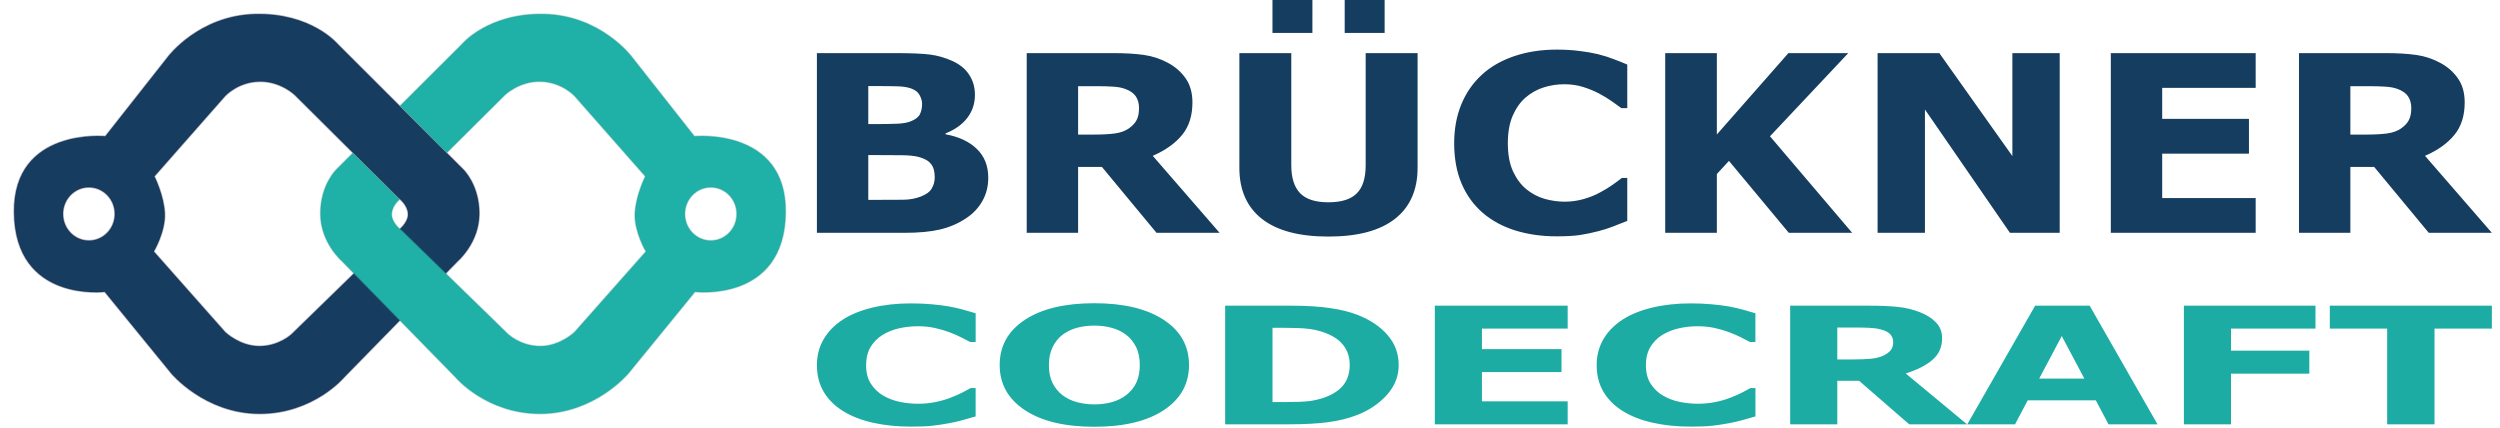
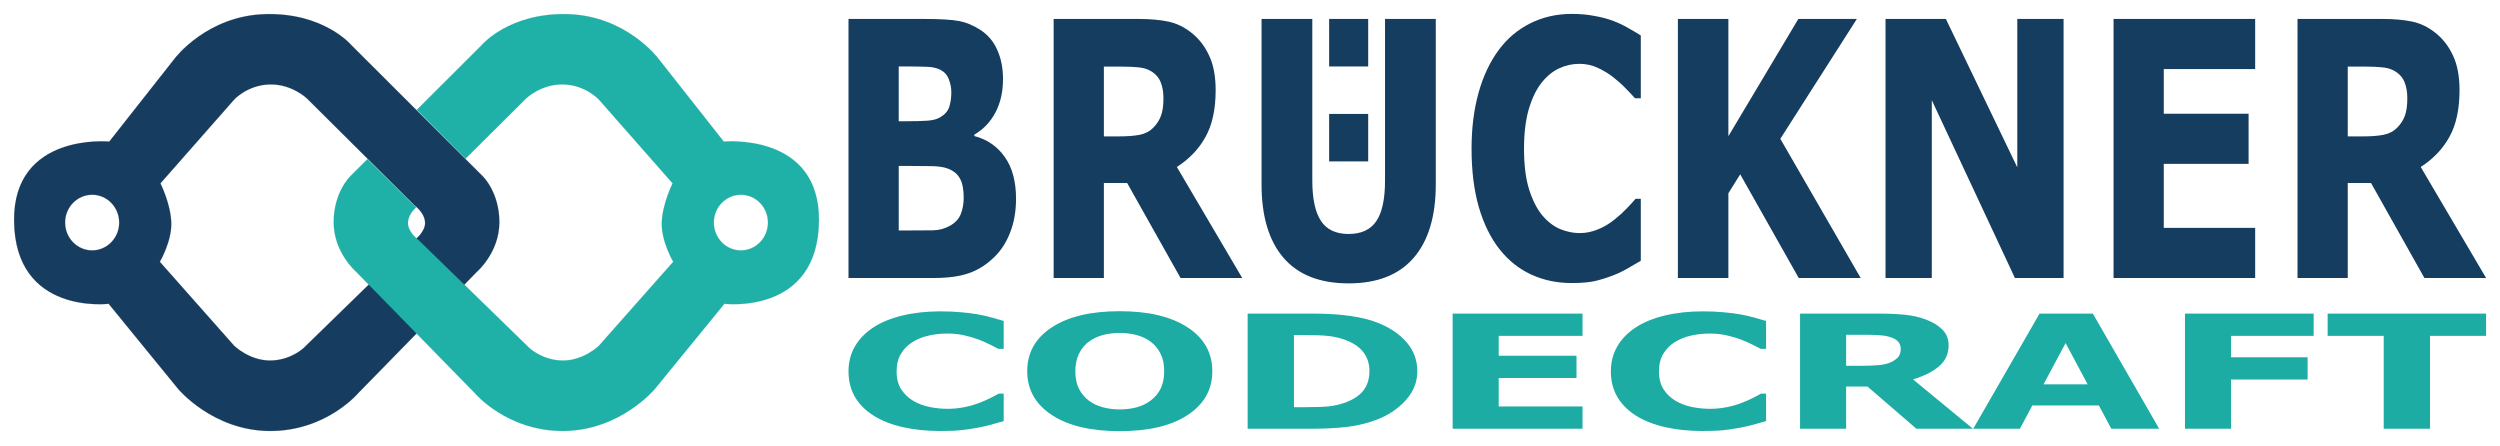
- <svg xmlns="http://www.w3.org/2000/svg" width="1496" height="256" viewBox="0 0 395.816 67.733" version="1.1" id="svg1" xml:space="preserve">
+ <svg xmlns="http://www.w3.org/2000/svg" version="1.1" id="Base" x="0px" y="0px" width="1438px" height="256px" viewBox="29 0 1438 256" enable-background="new 29 0 1438 256" xml:space="preserve">
  <defs id="defs1" />
-   <g id="layer2" transform="matrix(1.109355,0,0,1.109355,144.8479,-97.3428)" style="display:none">
-     <text xml:space="preserve" style="font-weight:bold;font-size:37.241px;line-height:0.1;font-family:'Source Sans Pro';-inkscape-font-specification:'Source Sans Pro Bold';text-align:center;writing-mode:lr-tb;direction:ltr;text-anchor:middle;display:inline;fill:#153d60;fill-opacity:1;stroke-width:0.264;stroke-linecap:round;stroke-opacity:0.345" x="98.051" y="127.708" id="text1" transform="scale(1.055658,0.9472768)">
-       <tspan id="tspan1" style="font-size:37.241px;fill:#153d60;fill-opacity:1;stroke-width:0.264" x="98.051" y="127.708">BRÜCKNER</tspan>
-     </text>
-     <text xml:space="preserve" style="font-weight:bold;font-size:37.241px;line-height:0.1;font-family:'Source Sans Pro';-inkscape-font-specification:'Source Sans Pro Bold';text-align:center;writing-mode:lr-tb;direction:ltr;text-anchor:middle;display:none;fill:#153d60;fill-opacity:1;stroke-width:0.264;stroke-linecap:round;stroke-opacity:0.345" x="98.051" y="127.708" id="text2" transform="scale(1.055658,0.9472768)">
-       <tspan id="tspan2" style="font-size:37.241px;fill:#153d60;fill-opacity:1;stroke-width:0.264" x="0" y="0">BRUCKNER</tspan>
-     </text>
-     <text xml:space="preserve" style="font-style:normal;font-variant:normal;font-weight:600;font-stretch:normal;font-size:28.972px;line-height:0.1;font-family:'Source Sans Pro';-inkscape-font-specification:'Source Sans Pro Semi-Bold';text-align:center;writing-mode:lr-tb;direction:ltr;text-anchor:middle;fill:#1caca4;fill-opacity:1;stroke-width:0.311;stroke-linecap:round;stroke-opacity:0.345" x="84.38" y="184.539" id="text3" transform="scale(1.244339,0.8036393)">
-       <tspan id="tspan3" style="font-style:normal;font-variant:normal;font-weight:600;font-stretch:normal;font-size:28.972px;font-family:'Source Sans Pro';-inkscape-font-specification:'Source Sans Pro Semi-Bold';fill:#1caca4;fill-opacity:1;stroke-width:0.311" x="84.38" y="184.539">CODECRAFT</tspan>
-     </text>
+   <g id="Text" transform="matrix(1.109355,0,0,1.109355,144.8479,-97.3428)">
+     <path id="Brückner" fill="#153d60" d="m 422.383,190.751 c 0,6.495 -1,12.299 -3.001,17.409 -1.954,5.111 -4.659,9.351 -8.113,12.719 -4.001,3.969 -8.409,6.796 -13.228,8.479 -4.773,1.683 -10.841,2.526 -18.205,2.526 h -44.32 V 97.575 h 39.41 c 8.183,0 14.16,0.36 17.933,1.083 3.819,0.721 7.591,2.315 11.319,4.781 3.864,2.584 6.727,6.073 8.591,10.463 1.908,4.328 2.863,9.29 2.863,14.882 0,6.494 -1.295,12.236 -3.887,17.228 -2.59,4.932 -6.25,8.781 -10.977,11.546 v 0.721 c 6.637,1.744 11.887,5.352 15.751,10.823 3.909,5.473 5.864,12.689 5.864,21.649 z m -33.546,-55.202 c 0,-2.226 -0.432,-4.45 -1.296,-6.676 -0.818,-2.224 -2.296,-3.879 -4.432,-4.961 -1.909,-0.963 -4.296,-1.474 -7.159,-1.534 -2.819,-0.12 -6.796,-0.181 -11.933,-0.181 h -2.455 v 28.413 h 4.092 c 4.137,0 7.659,-0.09 10.568,-0.271 2.909,-0.179 5.205,-0.782 6.887,-1.804 2.364,-1.383 3.909,-3.156 4.636,-5.321 0.728,-2.223 1.092,-4.779 1.092,-7.664 z m 6.409,54.661 c 0,-4.27 -0.636,-7.547 -1.909,-9.832 -1.227,-2.346 -3.34,-4.089 -6.341,-5.232 -2.045,-0.781 -4.864,-1.203 -8.454,-1.262 -3.591,-0.061 -7.341,-0.09 -11.25,-0.09 h -5.728 v 33.464 h 1.909 c 7.364,0 12.637,-0.031 15.819,-0.09 3.182,-0.061 6.114,-0.841 8.796,-2.345 2.728,-1.504 4.591,-3.488 5.591,-5.955 1.044,-2.525 1.567,-5.412 1.567,-8.658 z m 103.571,-51.504 c 0,-3.368 -0.523,-6.254 -1.569,-8.659 -1.045,-2.405 -2.841,-4.299 -5.387,-5.684 -1.772,-0.961 -3.841,-1.533 -6.204,-1.712 -2.364,-0.241 -5.114,-0.36 -8.25,-0.36 h -9.478 V 158.461 h 8.046 c 4.182,0 7.681,-0.271 10.5,-0.812 2.818,-0.541 5.182,-1.774 7.091,-3.697 1.818,-1.865 3.137,-3.91 3.955,-6.135 0.864,-2.286 1.296,-5.324 1.296,-9.111 z m 40.842,93.177 H 507.68 L 479.997,182.634 H 467.93 v 49.25 H 441.884 V 97.575 h 43.911 c 6,0 11.16,0.45 15.478,1.352 4.318,0.902 8.364,2.857 12.136,5.863 3.819,3.006 6.842,6.915 9.069,11.726 2.272,4.75 3.409,10.734 3.409,17.949 0,9.922 -1.75,18.01 -5.25,24.264 -3.455,6.254 -8.409,11.455 -14.864,15.605 z m 100.367,-48.619 c 0,16.596 -3.819,29.314 -11.455,38.154 -7.637,8.841 -18.887,13.26 -33.751,13.26 -14.864,0 -26.114,-4.419 -33.752,-13.26 -7.591,-8.839 -11.386,-21.526 -11.386,-38.064 V 97.575 h 26.319 v 83.796 c 0,9.32 1.476,16.267 4.431,20.836 2.954,4.569 7.75,6.855 14.387,6.855 6.545,0 11.319,-2.195 14.319,-6.584 3.046,-4.39 4.568,-11.424 4.568,-21.107 l 1.7e-4,-83.796 H 640.025 v 85.689 z m -35.047,-61.066 h -20.25 V 97.575 h 20.25 z m 0,49.246 h -20.25 v -24.624 h 20.25 z M 710.391,234.5 c -7.546,0 -14.524,-1.476 -20.933,-4.422 -6.364,-2.947 -11.841,-7.338 -16.432,-13.169 -4.591,-5.833 -8.159,-13.11 -10.704,-21.828 -2.5,-8.72 -3.75,-18.792 -3.75,-30.218 0,-10.644 1.205,-20.295 3.614,-28.954 2.409,-8.659 5.909,-16.085 10.5,-22.28 4.409,-5.953 9.864,-10.553 16.365,-13.8 6.545,-3.248 13.682,-4.871 21.409,-4.871 4.273,0 8.115,0.33 11.523,0.992 3.455,0.601 6.637,1.414 9.546,2.435 3.046,1.143 5.796,2.435 8.25,3.879 2.5,1.383 4.681,2.676 6.546,3.879 v 32.562 h -3 c -1.273,-1.444 -2.886,-3.157 -4.842,-5.142 -1.909,-1.984 -4.091,-3.938 -6.545,-5.863 -2.5,-1.925 -5.205,-3.548 -8.115,-4.871 -2.908,-1.324 -6.022,-1.984 -9.341,-1.984 -3.682,0 -7.182,0.782 -10.5,2.346 -3.319,1.503 -6.387,4.028 -9.204,7.577 -2.682,3.428 -4.864,7.968 -6.546,13.62 -1.636,5.653 -2.455,12.507 -2.455,20.566 0,8.418 0.886,15.454 2.659,21.107 1.819,5.652 4.092,10.102 6.819,13.348 2.772,3.307 5.864,5.683 9.273,7.126 3.408,1.383 6.772,2.074 10.091,2.074 3.182,0 6.318,-0.631 9.409,-1.893 3.137,-1.263 6.023,-2.977 8.659,-5.141 2.228,-1.744 4.296,-3.609 6.206,-5.593 1.908,-1.984 3.476,-3.698 4.704,-5.141 h 2.727 v 32.111 c -2.546,1.504 -4.977,2.917 -7.296,4.239 -2.319,1.324 -4.75,2.464 -7.295,3.428 -3.319,1.263 -6.432,2.224 -9.342,2.888 -2.909,0.659 -6.909,0.994 -12,0.994 z m 149.936,-2.617 h -32.114 l -30.342,-53.759 -6.136,9.832 V 231.883 H 765.552 V 97.575 h 26.183 v 60.794 l 36.274,-60.794 h 30.341 l -39.683,62.148 z m 105.208,0 h -25.229 l -43.092,-92.185 v 92.185 h -24 V 97.575 h 31.296 l 37.024,76.941 V 97.575 h 24.001 z m 99.343,0 H 991.444 V 97.575 h 73.434 v 25.976 h -47.387 v 23.182 h 43.978 v 25.978 h -43.978 v 33.193 h 47.387 z m 78.889,-93.177 c 0,-3.368 -0.523,-6.254 -1.569,-8.659 -1.046,-2.405 -2.841,-4.299 -5.386,-5.684 -1.773,-0.961 -3.841,-1.533 -6.204,-1.712 -2.364,-0.241 -5.114,-0.36 -8.251,-0.36 h -9.477 V 158.461 h 8.047 c 4.181,0 7.681,-0.271 10.499,-0.812 2.819,-0.541 5.182,-1.774 7.092,-3.697 1.819,-1.865 3.136,-3.91 3.954,-6.135 0.863,-2.286 1.295,-5.324 1.295,-9.111 z m 40.842,93.177 h -31.979 l -27.683,-49.25 h -12.069 v 49.25 h -26.046 V 97.575 h 43.911 c 6,0 11.159,0.45 15.477,1.352 4.319,0.902 8.364,2.857 12.138,5.863 3.818,3.006 6.841,6.915 9.068,11.726 2.272,4.75 3.408,10.734 3.408,17.949 0,9.922 -1.749,18.01 -5.249,24.264 -3.455,6.254 -8.41,11.455 -14.864,15.605 z" style="stroke-width:1.136" />
+     <path id="Bruckner" display="none" fill="#153d60" d="m 422.383,190.751 c 0,6.495 -1,12.299 -3.001,17.409 -1.954,5.111 -4.659,9.351 -8.113,12.719 -4.001,3.969 -8.409,6.796 -13.228,8.479 -4.773,1.683 -10.841,2.526 -18.205,2.526 h -44.32 V 97.575 h 39.41 c 8.183,0 14.16,0.36 17.933,1.083 3.819,0.721 7.591,2.315 11.319,4.781 3.864,2.584 6.727,6.073 8.591,10.463 1.908,4.328 2.863,9.29 2.863,14.882 0,6.494 -1.295,12.236 -3.887,17.228 -2.59,4.932 -6.25,8.781 -10.977,11.546 v 0.721 c 6.637,1.744 11.887,5.352 15.751,10.823 3.909,5.473 5.864,12.689 5.864,21.649 z m -33.546,-55.202 c 0,-2.226 -0.432,-4.45 -1.296,-6.676 -0.818,-2.224 -2.296,-3.879 -4.432,-4.961 -1.909,-0.963 -4.296,-1.474 -7.159,-1.534 -2.819,-0.12 -6.796,-0.181 -11.933,-0.181 h -2.455 v 28.413 h 4.092 c 4.137,0 7.659,-0.09 10.568,-0.271 2.909,-0.179 5.205,-0.782 6.887,-1.804 2.364,-1.383 3.909,-3.156 4.636,-5.321 0.728,-2.223 1.092,-4.779 1.092,-7.664 z m 6.409,54.661 c 0,-4.27 -0.636,-7.547 -1.909,-9.832 -1.227,-2.346 -3.34,-4.089 -6.341,-5.232 -2.045,-0.781 -4.864,-1.203 -8.454,-1.262 -3.591,-0.061 -7.341,-0.09 -11.25,-0.09 h -5.728 v 33.464 h 1.909 c 7.364,0 12.637,-0.031 15.819,-0.09 3.182,-0.061 6.114,-0.841 8.796,-2.344 2.728,-1.504 4.591,-3.488 5.591,-5.955 1.044,-2.525 1.567,-5.412 1.567,-8.658 z m 103.571,-51.504 c 0,-3.368 -0.523,-6.254 -1.569,-8.659 -1.045,-2.405 -2.841,-4.299 -5.387,-5.684 -1.772,-0.961 -3.841,-1.533 -6.204,-1.712 -2.364,-0.241 -5.114,-0.36 -8.25,-0.36 h -9.478 V 158.461 h 8.046 c 4.182,0 7.681,-0.271 10.5,-0.812 2.818,-0.541 5.182,-1.774 7.091,-3.697 1.818,-1.864 3.137,-3.91 3.955,-6.135 0.864,-2.286 1.296,-5.324 1.296,-9.111 z m 40.842,93.177 H 507.68 L 479.997,182.634 H 467.93 v 49.25 H 441.884 V 97.575 h 43.911 c 6,0 11.16,0.45 15.478,1.352 4.318,0.902 8.364,2.857 12.136,5.863 3.819,3.006 6.842,6.915 9.069,11.726 2.272,4.75 3.409,10.734 3.409,17.949 0,9.922 -1.75,18.01 -5.25,24.264 -3.455,6.254 -8.409,11.455 -14.864,15.605 z m 100.367,-48.619 c 0,16.596 -3.819,29.314 -11.455,38.154 -7.637,8.841 -18.887,13.26 -33.751,13.26 -14.864,0 -26.114,-4.419 -33.752,-13.26 -7.591,-8.839 -11.386,-21.526 -11.386,-38.064 V 97.575 h 26.319 v 83.796 c 0,9.32 1.476,16.267 4.431,20.836 2.954,4.569 7.75,6.855 14.387,6.855 6.545,0 11.319,-2.195 14.319,-6.584 3.046,-4.39 4.568,-11.424 4.568,-21.107 V 97.575 h 26.319 v 85.689 z m 70.365,51.235 c -7.546,0 -14.524,-1.476 -20.933,-4.422 -6.364,-2.947 -11.841,-7.338 -16.432,-13.169 -4.591,-5.833 -8.159,-13.11 -10.704,-21.828 -2.5,-8.72 -3.75,-18.792 -3.75,-30.218 0,-10.644 1.205,-20.295 3.614,-28.954 2.409,-8.659 5.909,-16.085 10.5,-22.28 4.409,-5.953 9.864,-10.553 16.365,-13.8 6.545,-3.248 13.682,-4.871 21.409,-4.871 4.273,0 8.115,0.33 11.523,0.992 3.455,0.601 6.637,1.414 9.546,2.435 3.046,1.143 5.796,2.435 8.25,3.879 2.5,1.383 4.681,2.676 6.546,3.879 v 32.562 h -3 c -1.273,-1.444 -2.886,-3.157 -4.842,-5.142 -1.909,-1.984 -4.091,-3.938 -6.545,-5.863 -2.5,-1.925 -5.205,-3.548 -8.115,-4.871 -2.908,-1.324 -6.022,-1.984 -9.341,-1.984 -3.682,0 -7.182,0.782 -10.5,2.346 -3.319,1.503 -6.387,4.028 -9.204,7.577 -2.682,3.428 -4.864,7.968 -6.546,13.62 -1.636,5.653 -2.455,12.507 -2.455,20.566 0,8.418 0.886,15.454 2.659,21.107 1.819,5.652 4.092,10.102 6.819,13.348 2.772,3.307 5.864,5.683 9.273,7.126 3.408,1.383 6.772,2.074 10.091,2.074 3.182,0 6.318,-0.631 9.409,-1.893 3.137,-1.263 6.023,-2.977 8.659,-5.141 2.228,-1.744 4.296,-3.609 6.206,-5.593 1.908,-1.984 3.476,-3.698 4.704,-5.141 h 2.727 v 32.111 c -2.546,1.504 -4.977,2.917 -7.296,4.239 -2.319,1.324 -4.75,2.464 -7.295,3.428 -3.319,1.263 -6.432,2.224 -9.342,2.888 -2.909,0.659 -6.909,0.994 -12,0.994 z m 149.936,-2.617 h -32.114 l -30.342,-53.759 -6.136,9.832 v 43.927 H 765.552 V 97.575 h 26.183 v 60.794 l 36.274,-60.794 h 30.341 l -39.683,62.148 z m 105.208,0 h -25.229 l -43.092,-92.185 v 92.185 h -24 V 97.575 h 31.296 l 37.024,76.941 V 97.575 h 24.001 z m 99.343,0 H 991.444 V 97.575 h 73.434 v 25.976 h -47.387 v 23.182 h 43.978 v 25.978 h -43.978 v 33.193 h 47.387 z m 78.889,-93.177 c 0,-3.368 -0.523,-6.254 -1.569,-8.659 -1.046,-2.405 -2.841,-4.299 -5.386,-5.684 -1.773,-0.961 -3.841,-1.533 -6.204,-1.712 -2.364,-0.241 -5.114,-0.36 -8.251,-0.36 h -9.477 V 158.461 h 8.047 c 4.181,0 7.681,-0.271 10.499,-0.812 2.819,-0.541 5.182,-1.774 7.092,-3.697 1.819,-1.864 3.136,-3.91 3.954,-6.135 0.863,-2.286 1.295,-5.324 1.295,-9.111 z m 40.842,93.177 h -31.979 l -27.683,-49.25 h -12.069 v 49.25 h -26.046 V 97.575 h 43.911 c 6,0 11.159,0.45 15.477,1.352 4.319,0.902 8.364,2.857 12.138,5.863 3.818,3.006 6.841,6.915 9.068,11.726 2.272,4.75 3.408,10.734 3.408,17.949 0,9.922 -1.749,18.01 -5.249,24.264 -3.455,6.254 -8.41,11.455 -14.864,15.605 z" style="stroke-width:1.136" />
+     <path id="Codecraft" fill="#1caca4" d="m 383.037,311.221 c -6.92,0 -13.318,-0.655 -19.196,-1.965 -5.836,-1.31 -10.858,-3.261 -15.068,-5.854 -4.21,-2.594 -7.483,-5.828 -9.817,-9.705 -2.292,-3.876 -3.439,-8.354 -3.439,-13.434 0,-4.732 1.104,-9.023 3.314,-12.872 2.209,-3.85 5.419,-7.152 9.629,-9.906 4.043,-2.647 9.045,-4.691 15.006,-6.136 6.002,-1.443 12.546,-2.165 19.632,-2.165 3.918,0 7.441,0.148 10.567,0.442 3.168,0.266 6.086,0.628 8.754,1.082 2.793,0.507 5.314,1.082 7.565,1.724 2.293,0.615 4.294,1.19 6.003,1.725 v 14.477 h -2.752 c -1.167,-0.642 -2.647,-1.404 -4.439,-2.286 -1.751,-0.882 -3.752,-1.751 -6.002,-2.607 -2.293,-0.855 -4.773,-1.577 -7.441,-2.165 -2.668,-0.588 -5.523,-0.881 -8.566,-0.881 -3.376,0 -6.586,0.347 -9.629,1.041 -3.043,0.668 -5.857,1.792 -8.441,3.369 -2.46,1.525 -4.46,3.543 -6.002,6.056 -1.5,2.514 -2.251,5.561 -2.251,9.143 0,3.743 0.813,6.871 2.438,9.384 1.668,2.514 3.752,4.492 6.253,5.935 2.543,1.472 5.377,2.526 8.504,3.168 3.126,0.615 6.21,0.924 9.253,0.924 2.919,0 5.794,-0.281 8.628,-0.843 2.876,-0.562 5.523,-1.324 7.941,-2.285 2.043,-0.776 3.939,-1.605 5.689,-2.487 1.751,-0.881 3.189,-1.644 4.314,-2.285 h 2.502 v 14.276 c -2.335,0.668 -4.565,1.296 -6.69,1.885 -2.126,0.588 -4.357,1.096 -6.69,1.523 -3.043,0.561 -5.898,0.989 -8.567,1.282 -2.666,0.294 -6.334,0.442 -11.002,0.442 z m 141.118,-31 c 0,9.518 -4.251,17.084 -12.755,22.698 -8.503,5.588 -20.258,8.382 -35.264,8.382 -14.964,0 -26.698,-2.794 -35.202,-8.382 -8.503,-5.614 -12.755,-13.18 -12.755,-22.698 0,-9.597 4.252,-17.177 12.755,-22.738 8.504,-5.587 20.238,-8.381 35.202,-8.381 14.923,0 26.657,2.794 35.202,8.381 8.545,5.561 12.817,13.141 12.817,22.738 z m -31.825,15.119 c 2.335,-1.817 4.065,-3.956 5.19,-6.416 1.125,-2.487 1.688,-5.399 1.688,-8.741 0,-3.582 -0.646,-6.63 -1.938,-9.144 -1.292,-2.513 -2.981,-4.544 -5.065,-6.095 -2.126,-1.604 -4.585,-2.767 -7.378,-3.489 -2.751,-0.722 -5.627,-1.083 -8.628,-1.083 -3.044,0 -5.92,0.348 -8.629,1.043 -2.668,0.695 -5.127,1.844 -7.378,3.449 -2.085,1.497 -3.793,3.568 -5.127,6.216 -1.292,2.619 -1.938,5.668 -1.938,9.142 0,3.555 0.625,6.591 1.876,9.104 1.292,2.487 2.98,4.519 5.064,6.096 2.085,1.577 4.523,2.741 7.315,3.488 2.793,0.749 5.732,1.123 8.817,1.123 3.084,0 6.023,-0.374 8.816,-1.123 2.792,-0.775 5.231,-1.964 7.315,-3.568 z M 630.448,280.262 c 0,5.561 -1.98,10.547 -5.939,14.958 -3.96,4.384 -8.962,7.752 -15.006,10.105 -4.543,1.765 -9.525,2.995 -14.943,3.69 -5.419,0.695 -11.838,1.042 -19.257,1.042 h -32.826 v -59.712 h 33.763 c 7.586,0 14.131,0.414 19.633,1.243 5.503,0.802 10.13,1.951 13.881,3.449 6.42,2.514 11.462,5.908 15.13,10.185 3.709,4.251 5.564,9.263 5.564,15.039 z m -24.823,-0.121 c 0,-3.93 -1.125,-7.285 -3.376,-10.065 -2.209,-2.808 -5.732,-5 -10.567,-6.577 -2.459,-0.776 -4.981,-1.296 -7.565,-1.565 -2.542,-0.293 -6.398,-0.44 -11.567,-0.44 h -6.064 v 37.374 h 6.064 c 5.71,0 9.9,-0.161 12.567,-0.481 2.668,-0.348 5.273,-0.962 7.816,-1.844 4.376,-1.605 7.586,-3.743 9.629,-6.416 2.043,-2.7 3.063,-6.029 3.063,-9.986 z m 110.483,29.916 h -67.34 v -59.712 h 67.34 v 11.55 h -43.456 v 10.306 h 40.33 v 11.55 h -40.33 v 14.757 h 43.456 z m 62.211,1.164 c -6.919,0 -13.317,-0.655 -19.194,-1.965 -5.836,-1.31 -10.859,-3.261 -15.069,-5.854 -4.21,-2.594 -7.483,-5.828 -9.817,-9.705 -2.292,-3.875 -3.438,-8.354 -3.438,-13.434 0,-4.732 1.105,-9.023 3.313,-12.872 2.209,-3.85 5.419,-7.152 9.629,-9.906 4.044,-2.647 9.046,-4.691 15.006,-6.136 6.003,-1.443 12.547,-2.165 19.633,-2.165 3.918,0 7.44,0.148 10.566,0.442 3.168,0.266 6.086,0.628 8.755,1.082 2.791,0.507 5.314,1.083 7.564,1.724 2.293,0.616 4.293,1.19 6.003,1.725 v 14.477 h -2.751 c -1.167,-0.642 -2.647,-1.404 -4.44,-2.286 -1.75,-0.882 -3.751,-1.751 -6.002,-2.607 -2.292,-0.855 -4.772,-1.577 -7.44,-2.165 -2.668,-0.588 -5.523,-0.882 -8.566,-0.882 -3.376,0 -6.585,0.347 -9.629,1.041 -3.042,0.668 -5.856,1.793 -8.44,3.37 -2.46,1.524 -4.461,3.542 -6.003,6.055 -1.501,2.514 -2.251,5.561 -2.251,9.143 0,3.743 0.813,6.871 2.438,9.384 1.667,2.514 3.752,4.492 6.253,5.935 2.542,1.472 5.377,2.527 8.503,3.168 3.126,0.615 6.211,0.924 9.254,0.924 2.918,0 5.794,-0.281 8.629,-0.843 2.876,-0.562 5.523,-1.324 7.94,-2.285 2.042,-0.776 3.939,-1.605 5.69,-2.487 1.75,-0.882 3.188,-1.645 4.314,-2.286 h 2.501 v 14.276 c -2.334,0.668 -4.564,1.296 -6.69,1.885 -2.125,0.588 -4.356,1.096 -6.69,1.523 -3.043,0.561 -5.898,0.989 -8.566,1.283 -2.667,0.296 -6.336,0.443 -11.005,0.443 z m 102.792,-42.589 c 0,-1.498 -0.479,-2.781 -1.438,-3.85 -0.96,-1.07 -2.606,-1.911 -4.94,-2.526 -1.625,-0.428 -3.521,-0.682 -5.688,-0.762 -2.168,-0.106 -4.69,-0.161 -7.566,-0.161 h -8.691 v 16.081 h 7.378 c 3.835,0 7.045,-0.12 9.63,-0.361 2.585,-0.239 4.752,-0.789 6.502,-1.644 1.667,-0.829 2.876,-1.738 3.627,-2.727 0.791,-1.016 1.186,-2.367 1.186,-4.05 z m 37.453,41.425 h -29.325 l -25.385,-21.896 h -11.067 v 21.896 h -23.885 v -59.712 h 40.267 c 5.503,0 10.234,0.201 14.193,0.602 3.961,0.4 7.67,1.27 11.13,2.607 3.502,1.337 6.273,3.074 8.316,5.213 2.084,2.112 3.126,4.773 3.126,7.98 0,4.41 -1.605,8.007 -4.814,10.787 -3.168,2.78 -7.711,5.094 -13.631,6.938 z m 96.539,0 H 990.28 l -6.44,-12.07 h -34.514 l -6.44,12.07 h -24.197 l 34.389,-59.712 h 27.636 z m -37.078,-23.019 -11.443,-21.414 -11.442,21.414 z m 117.172,-25.143 h -42.829 v 11.108 h 39.703 v 11.55 h -39.703 v 25.505 h -23.884 v -59.712 h 66.713 z m 89.411,0 h -29.074 v 48.162 h -24.01 v -48.162 h -29.074 v -11.55 h 82.159 v 11.55 z" style="stroke-width:0.997" />
  </g>
-   <g id="g6" transform="matrix(1.109355,0,0,1.109355,144.8479,-97.3428)">
-     <path d="m 9.921,119.416 q 0,1.964 -0.8,3.51 -0.782,1.546 -2.164,2.564 -1.6,1.2 -3.528,1.709 -1.909,0.509 -4.855,0.509 H -13.245 v -27.076 h 10.51 q 3.273,0 4.782,0.218 1.527,0.218 3.019,0.964 1.546,0.782 2.291,2.109 0.764,1.309 0.764,3 0,1.964 -1.036,3.473 -1.036,1.491 -2.928,2.328 v 0.145 q 2.655,0.527 4.201,2.182 1.564,1.655 1.564,4.364 z M 0.975,108.288 q 0,-0.673 -0.345,-1.346 -0.327,-0.673 -1.182,-1 -0.764,-0.291 -1.909,-0.309 -1.127,-0.036 -3.182,-0.036 h -0.655 v 5.728 h 1.091 q 1.655,0 2.819,-0.055 1.164,-0.054 1.837,-0.364 0.946,-0.418 1.237,-1.073 0.291,-0.673 0.291,-1.546 z m 1.709,11.02 q 0,-1.291 -0.509,-1.982 -0.491,-0.709 -1.691,-1.055 -0.818,-0.236 -2.255,-0.255 -1.437,-0.018 -3,-0.018 h -1.527 v 6.746 h 0.509 q 2.946,0 4.219,-0.018 1.273,-0.018 2.346,-0.473 1.091,-0.455 1.491,-1.2 0.418,-0.764 0.418,-1.746 z M 30.306,108.924 q 0,-1.018 -0.418,-1.746 -0.418,-0.727 -1.437,-1.146 -0.709,-0.291 -1.655,-0.345 -0.946,-0.073 -2.2,-0.073 H 22.068 v 7.292 h 2.146 q 1.673,0 2.8,-0.164 1.127,-0.164 1.891,-0.746 0.727,-0.564 1.055,-1.237 0.345,-0.691 0.345,-1.837 z m 10.892,18.784 h -8.528 L 25.287,117.78 h -3.219 v 9.929 h -6.946 v -27.076 h 11.711 q 2.4,0 4.128,0.273 1.727,0.273 3.237,1.182 1.527,0.909 2.418,2.364 0.909,1.437 0.909,3.619 0,3 -1.4,4.892 -1.382,1.891 -3.964,3.146 z m 26.767,-9.801 q 0,5.019 -3.055,7.692 -3.055,2.673 -9.001,2.673 -5.946,0 -9.001,-2.673 -3.037,-2.673 -3.037,-7.674 v -17.293 h 7.019 v 16.893 q 0,2.819 1.182,4.201 1.182,1.382 3.837,1.382 2.619,0 3.819,-1.327 1.218,-1.327 1.218,-4.255 V 100.632 H 67.965 Z M 63.51,97.595 h -5.401 v -4.964 h 5.401 z m -9.765,0 H 48.345 v -4.964 h 5.401 z M 86.731,128.236 q -3.019,0 -5.583,-0.891 -2.546,-0.891 -4.382,-2.655 -1.837,-1.764 -2.855,-4.401 -1,-2.637 -1,-6.092 0,-3.219 0.964,-5.837 0.964,-2.619 2.8,-4.491 1.764,-1.8 4.364,-2.782 2.619,-0.982 5.71,-0.982 1.709,0 3.073,0.2 1.382,0.182 2.546,0.491 1.218,0.345 2.2,0.782 1,0.418 1.746,0.782 v 6.564 h -0.8 q -0.509,-0.436 -1.291,-1.036 -0.764,-0.6 -1.746,-1.182 -1,-0.582 -2.164,-0.982 -1.164,-0.4 -2.491,-0.4 -1.473,0 -2.8,0.473 -1.327,0.455 -2.455,1.527 -1.073,1.036 -1.746,2.746 -0.655,1.709 -0.655,4.146 0,2.546 0.709,4.255 0.727,1.709 1.818,2.691 1.109,1 2.473,1.437 1.364,0.418 2.691,0.418 1.273,0 2.509,-0.382 1.255,-0.382 2.309,-1.036 0.891,-0.527 1.655,-1.127 0.764,-0.6 1.255,-1.036 h 0.727 v 6.474 q -1.018,0.455 -1.946,0.855 -0.927,0.4 -1.946,0.691 -1.327,0.382 -2.491,0.582 -1.164,0.2 -3.2,0.2 z m 39.987,-0.527 h -8.565 l -8.092,-10.838 -1.637,1.982 v 8.856 h -6.983 v -27.076 h 6.983 v 12.256 l 9.674,-12.256 h 8.092 l -10.583,12.529 z m 28.058,0 h -6.728 l -11.492,-18.584 v 18.584 h -6.401 v -27.076 h 8.347 l 9.874,15.511 v -15.511 h 6.401 z m 26.494,0 h -19.584 v -27.076 h 19.584 v 5.237 h -12.638 v 4.673 h 11.729 v 5.237 h -11.729 v 6.692 h 12.638 z m 21.039,-18.784 q 0,-1.018 -0.418,-1.746 -0.418,-0.727 -1.437,-1.146 -0.709,-0.291 -1.655,-0.345 -0.946,-0.073 -2.2,-0.073 h -2.528 v 7.292 h 2.146 q 1.673,0 2.8,-0.164 1.127,-0.164 1.891,-0.746 0.727,-0.564 1.055,-1.237 0.345,-0.691 0.345,-1.837 z m 10.892,18.784 h -8.528 l -7.383,-9.929 h -3.219 v 9.929 h -6.946 v -27.076 h 11.711 q 2.4,0 4.128,0.273 1.728,0.273 3.237,1.182 1.527,0.909 2.418,2.364 0.909,1.437 0.909,3.619 0,3 -1.4,4.892 -1.382,1.891 -3.964,3.146 z" id="text4" style="font-weight:bold;font-size:37.241px;line-height:0.1;font-family:'Source Sans Pro';-inkscape-font-specification:'Source Sans Pro Bold';text-align:center;text-anchor:middle;fill:#153d60;stroke-width:0.264;stroke-linecap:round;stroke-opacity:0.345" transform="scale(1.055658,0.9472768)" aria-label="BRÜCKNER" />
-     <path d="m 9.921,119.416 q 0,1.964 -0.8,3.51 -0.782,1.546 -2.164,2.564 -1.6,1.2 -3.528,1.709 -1.909,0.509 -4.855,0.509 H -13.245 v -27.076 h 10.51 q 3.273,0 4.782,0.218 1.527,0.218 3.019,0.964 1.546,0.782 2.291,2.109 0.764,1.309 0.764,3 0,1.964 -1.036,3.473 -1.036,1.491 -2.928,2.328 v 0.145 q 2.655,0.527 4.201,2.182 1.564,1.655 1.564,4.364 z M 0.975,108.288 q 0,-0.673 -0.345,-1.346 -0.327,-0.673 -1.182,-1 -0.764,-0.291 -1.909,-0.309 -1.127,-0.036 -3.182,-0.036 h -0.655 v 5.728 h 1.091 q 1.655,0 2.819,-0.055 1.164,-0.054 1.837,-0.364 0.946,-0.418 1.237,-1.073 0.291,-0.673 0.291,-1.546 z m 1.709,11.02 q 0,-1.291 -0.509,-1.982 -0.491,-0.709 -1.691,-1.055 -0.818,-0.236 -2.255,-0.255 -1.437,-0.018 -3,-0.018 h -1.527 v 6.746 h 0.509 q 2.946,0 4.219,-0.018 1.273,-0.018 2.346,-0.473 1.091,-0.455 1.491,-1.2 0.418,-0.764 0.418,-1.746 z M 30.306,108.924 q 0,-1.018 -0.418,-1.746 -0.418,-0.727 -1.437,-1.146 -0.709,-0.291 -1.655,-0.345 -0.946,-0.073 -2.2,-0.073 H 22.068 v 7.292 h 2.146 q 1.673,0 2.8,-0.164 1.127,-0.164 1.891,-0.746 0.727,-0.564 1.055,-1.237 0.345,-0.691 0.345,-1.837 z m 10.892,18.784 h -8.528 L 25.287,117.78 h -3.219 v 9.929 h -6.946 v -27.076 h 11.711 q 2.4,0 4.128,0.273 1.727,0.273 3.237,1.182 1.527,0.909 2.418,2.364 0.909,1.437 0.909,3.619 0,3 -1.4,4.892 -1.382,1.891 -3.964,3.146 z m 26.767,-9.801 q 0,5.019 -3.055,7.692 -3.055,2.673 -9.001,2.673 -5.946,0 -9.001,-2.673 -3.037,-2.673 -3.037,-7.674 v -17.293 h 7.019 v 16.893 q 0,2.819 1.182,4.201 1.182,1.382 3.837,1.382 2.619,0 3.819,-1.327 1.218,-1.327 1.218,-4.255 v -16.893 h 7.019 z m 18.766,10.329 q -3.019,0 -5.583,-0.891 -2.546,-0.891 -4.382,-2.655 -1.837,-1.764 -2.855,-4.401 -1,-2.637 -1,-6.092 0,-3.219 0.964,-5.837 0.964,-2.619 2.8,-4.491 1.764,-1.8 4.364,-2.782 2.619,-0.982 5.71,-0.982 1.709,0 3.073,0.2 1.382,0.182 2.546,0.491 1.218,0.345 2.2,0.782 1,0.418 1.746,0.782 v 6.564 h -0.8 q -0.509,-0.436 -1.291,-1.036 -0.764,-0.6 -1.746,-1.182 -1,-0.582 -2.164,-0.982 -1.164,-0.4 -2.491,-0.4 -1.473,0 -2.8,0.473 -1.327,0.455 -2.455,1.527 -1.073,1.036 -1.746,2.746 -0.655,1.709 -0.655,4.146 0,2.546 0.709,4.255 0.727,1.709 1.818,2.691 1.109,1 2.473,1.437 1.364,0.418 2.691,0.418 1.273,0 2.509,-0.382 1.255,-0.382 2.309,-1.036 0.891,-0.527 1.655,-1.127 0.764,-0.6 1.255,-1.036 h 0.727 v 6.474 q -1.018,0.455 -1.946,0.855 -0.927,0.4 -1.946,0.691 -1.327,0.382 -2.491,0.582 -1.164,0.2 -3.2,0.2 z m 39.987,-0.527 h -8.565 l -8.092,-10.838 -1.637,1.982 v 8.856 h -6.983 v -27.076 h 6.983 v 12.256 l 9.674,-12.256 h 8.092 l -10.583,12.529 z m 28.058,0 h -6.728 l -11.492,-18.584 v 18.584 h -6.401 v -27.076 h 8.347 l 9.874,15.511 v -15.511 h 6.401 z m 26.494,0 h -19.584 v -27.076 h 19.584 v 5.237 h -12.638 v 4.673 h 11.729 v 5.237 h -11.729 v 6.692 h 12.638 z m 21.039,-18.784 q 0,-1.018 -0.418,-1.746 -0.418,-0.727 -1.437,-1.146 -0.709,-0.291 -1.655,-0.345 -0.946,-0.073 -2.2,-0.073 h -2.528 v 7.292 h 2.146 q 1.673,0 2.8,-0.164 1.127,-0.164 1.891,-0.746 0.727,-0.564 1.055,-1.237 0.345,-0.691 0.345,-1.837 z m 10.892,18.784 h -8.528 l -7.383,-9.929 h -3.219 v 9.929 h -6.946 v -27.076 h 11.711 q 2.4,0 4.128,0.273 1.728,0.273 3.237,1.182 1.527,0.909 2.418,2.364 0.909,1.437 0.909,3.619 0,3 -1.4,4.892 -1.382,1.891 -3.964,3.146 z" id="text5" style="font-weight:bold;font-size:37.241px;line-height:0.1;font-family:'Source Sans Pro';-inkscape-font-specification:'Source Sans Pro Bold';text-align:center;text-anchor:middle;display:none;fill:#153d60;stroke-width:0.264;stroke-linecap:round;stroke-opacity:0.345" transform="scale(1.055658,0.9472768)" aria-label="BRUCKNER" />
-     <path d="m -0.485,184.949 q -2.348,0 -4.343,-0.693 -1.981,-0.693 -3.409,-2.065 -1.429,-1.372 -2.221,-3.423 -0.778,-2.051 -0.778,-4.739 0,-2.504 0.75,-4.541 0.75,-2.037 2.179,-3.494 1.372,-1.401 3.395,-2.164 2.037,-0.764 4.442,-0.764 1.33,0 2.391,0.156 1.075,0.141 1.981,0.382 0.948,0.269 1.712,0.608 0.778,0.325 1.358,0.608 v 5.107 H 6.347 q -0.396,-0.34 -1.004,-0.806 -0.594,-0.467 -1.358,-0.92 -0.778,-0.453 -1.683,-0.764 -0.905,-0.311 -1.938,-0.311 -1.146,0 -2.179,0.368 -1.033,0.354 -1.91,1.188 -0.835,0.806 -1.358,2.136 -0.509,1.33 -0.509,3.225 0,1.981 0.552,3.31 0.566,1.33 1.415,2.094 0.863,0.778 1.924,1.118 1.061,0.325 2.094,0.325 0.99,0 1.952,-0.297 0.976,-0.297 1.797,-0.806 0.693,-0.41 1.287,-0.877 0.594,-0.467 0.976,-0.806 h 0.566 v 5.036 q -0.792,0.354 -1.514,0.665 -0.721,0.311 -1.514,0.538 -1.033,0.297 -1.938,0.453 -0.905,0.156 -2.49,0.156 z M 31.443,174.014 q 0,5.036 -2.886,8.007 -2.886,2.957 -7.979,2.957 -5.079,0 -7.965,-2.957 -2.886,-2.971 -2.886,-8.007 0,-5.079 2.886,-8.021 2.886,-2.957 7.965,-2.957 5.064,0 7.965,2.957 2.9,2.942 2.9,8.021 z m -7.201,5.333 q 0.792,-0.962 1.174,-2.263 0.382,-1.316 0.382,-3.084 0,-1.896 -0.439,-3.225 -0.439,-1.33 -1.146,-2.15 -0.721,-0.849 -1.669,-1.231 -0.934,-0.382 -1.952,-0.382 -1.033,0 -1.952,0.368 -0.905,0.368 -1.669,1.217 -0.707,0.792 -1.16,2.193 -0.439,1.386 -0.439,3.225 0,1.881 0.424,3.211 0.439,1.316 1.146,2.15 0.707,0.835 1.655,1.231 0.948,0.396 1.995,0.396 1.047,0 1.995,-0.396 0.948,-0.41 1.655,-1.259 z m 31.25,-5.319 q 0,2.942 -1.344,5.277 -1.344,2.32 -3.395,3.565 -1.542,0.934 -3.381,1.301 -1.839,0.368 -4.357,0.368 h -7.427 v -21.064 h 7.639 q 2.575,0 4.442,0.439 1.867,0.424 3.141,1.217 2.179,1.33 3.423,3.593 1.259,2.249 1.259,5.305 z m -5.616,-0.042 q 0,-2.08 -0.764,-3.551 -0.75,-1.485 -2.391,-2.32 -0.835,-0.41 -1.712,-0.552 -0.863,-0.156 -2.617,-0.156 h -1.372 v 13.185 h 1.372 q 1.938,0 2.843,-0.17 0.905,-0.184 1.768,-0.651 1.485,-0.849 2.179,-2.263 0.693,-1.429 0.693,-3.522 z m 24.997,10.553 h -15.236 v -21.064 h 15.236 v 4.074 h -9.832 v 3.636 h 9.125 v 4.074 h -9.125 v 5.206 h 9.832 z m 14.076,0.41 q -2.348,0 -4.343,-0.693 -1.981,-0.693 -3.409,-2.065 -1.429,-1.372 -2.221,-3.423 -0.778,-2.051 -0.778,-4.739 0,-2.504 0.75,-4.541 0.75,-2.037 2.179,-3.494 1.372,-1.401 3.395,-2.164 2.037,-0.764 4.442,-0.764 1.33,0 2.391,0.156 1.075,0.141 1.981,0.382 0.948,0.269 1.712,0.608 0.778,0.325 1.358,0.608 v 5.107 h -0.622 q -0.396,-0.34 -1.004,-0.806 -0.594,-0.467 -1.358,-0.92 -0.778,-0.453 -1.683,-0.764 -0.905,-0.311 -1.938,-0.311 -1.146,0 -2.179,0.368 -1.033,0.354 -1.91,1.188 -0.835,0.806 -1.358,2.136 -0.509,1.33 -0.509,3.225 0,1.981 0.552,3.31 0.566,1.33 1.415,2.094 0.863,0.778 1.924,1.118 1.061,0.325 2.094,0.325 0.99,0 1.952,-0.297 0.976,-0.297 1.797,-0.806 0.693,-0.41 1.287,-0.877 0.594,-0.467 0.976,-0.806 h 0.566 v 5.036 q -0.792,0.354 -1.514,0.665 -0.721,0.311 -1.514,0.538 -1.033,0.297 -1.938,0.453 -0.905,0.156 -2.49,0.156 z M 112.206,169.926 q 0,-0.792 -0.325,-1.358 -0.325,-0.566 -1.118,-0.891 -0.552,-0.226 -1.287,-0.269 -0.736,-0.057 -1.712,-0.057 h -1.966 v 5.673 h 1.669 q 1.301,0 2.179,-0.127 0.877,-0.127 1.471,-0.58 0.566,-0.439 0.821,-0.962 0.269,-0.538 0.269,-1.429 z m 8.474,14.613 h -6.635 l -5.744,-7.724 h -2.504 v 7.724 h -5.404 v -21.064 h 9.11 q 1.867,0 3.211,0.212 1.344,0.212 2.518,0.92 1.188,0.707 1.881,1.839 0.707,1.118 0.707,2.815 0,2.334 -1.089,3.805 -1.075,1.471 -3.084,2.447 z m 21.842,0 h -5.616 l -1.457,-4.258 h -7.809 l -1.457,4.258 h -5.475 l 7.781,-21.064 h 6.253 z m -8.389,-8.12 -2.589,-7.554 -2.589,7.554 z m 26.511,-8.87 h -9.69 v 3.919 h 8.983 v 4.074 h -8.983 v 8.997 h -5.404 v -21.064 h 15.094 z m 20.23,0 h -6.578 v 16.99 h -5.432 v -16.99 h -6.578 v -4.074 h 18.589 z" id="text6" style="font-weight:600;font-size:28.972px;line-height:0.1;font-family:'Source Sans Pro';-inkscape-font-specification:'Source Sans Pro Semi-Bold';text-align:center;text-anchor:middle;fill:#1caca4;stroke-width:0.311;stroke-linecap:round;stroke-opacity:0.345" transform="scale(1.244339,0.8036393)" aria-label="CODECRAFT" />
-   </g>
-   <g id="layer3" style="display:inline" transform="matrix(0.9412972,0,0,0.9412972,-33.72125,-7.296305)">
-     <path id="path3" style="display:inline;fill:#163c5f;fill-opacity:1;stroke:#152147;stroke-width:0.25;stroke-linecap:round;stroke-opacity:0.35" d="m 78.74,10.133 c -9.447,0.238 -14.622,7.126 -14.622,7.126 L 53.541,30.685 c 0,0 -15.47,-1.502 -15.342,12.758 0.136,15.24 15.243,13.384 15.243,13.384 l 11.215,13.739 c 0,0 5.599,6.733 14.76,6.769 9.161,0.036 14.331,-6.175 14.331,-6.175 L 112.834,51.645 c 0,0 3.595,-3.085 3.599,-7.958 0.004,-4.872 -2.693,-7.434 -2.693,-7.434 L 92.586,15.141 c 0,0 -4.399,-5.246 -13.846,-5.008 z m 0.654,11.327 c 3.597,-0.095 6.021,2.262 6.021,2.262 L 102.811,41.012 c 0,0 1.542,1.073 1.652,2.658 0.109,1.584 -1.707,2.892 -1.707,2.892 L 84.888,63.96 c 0,0 -2.121,2.031 -5.447,2.024 -3.326,-0.007 -5.758,-2.371 -5.758,-2.371 L 61.685,50.06 c 0,0 1.955,-3.303 1.849,-6.34 -0.106,-3.037 -1.75,-6.307 -1.75,-6.307 L 73.671,23.908 c 0,0 2.125,-2.352 5.722,-2.447 z M 50.779,39.246 c 2.412,-1.18e-4 4.367,2.011 4.367,4.491 -6.1e-5,2.48 -1.955,4.491 -4.367,4.491 -2.412,-1.76e-4 -4.367,-2.011 -4.367,-4.491 -2.17e-4,-2.48 1.955,-4.491 4.367,-4.491 z" />
-     <path id="path4" style="display:inline;fill:#1fb0a8;fill-opacity:1;stroke:#309a93;stroke-width:0.25;stroke-linecap:round;stroke-opacity:0.35" d="m 127.421,10.133 c -9.447,-0.238 -13.847,5.008 -13.847,5.008 l -10.436,10.415 7.84,7.873 9.767,-9.707 c 0,0 2.425,-2.357 6.021,-2.262 3.597,0.095 5.722,2.447 5.722,2.447 l 11.887,13.506 c 0,0 -1.644,3.27 -1.75,6.307 -0.106,3.037 1.849,6.34 1.849,6.34 l -11.999,13.553 c 0,0 -2.433,2.364 -5.758,2.371 -3.326,0.007 -5.447,-2.024 -5.447,-2.024 L 103.405,46.562 c 0,0 -1.816,-1.307 -1.707,-2.892 0.076,-1.105 0.849,-1.961 1.31,-2.378 l -7.842,-7.777 -2.745,2.739 c 0,0 -2.697,2.561 -2.693,7.434 0.004,4.872 3.599,7.958 3.599,7.958 L 112.412,71.16 c 0,0 5.17,6.211 14.331,6.175 9.162,-0.036 14.76,-6.769 14.76,-6.769 l 11.215,-13.739 c 0,0 15.106,1.856 15.242,-13.384 0.128,-14.259 -15.342,-12.758 -15.342,-12.758 L 142.043,17.259 c 0,0 -5.175,-6.888 -14.622,-7.126 z m 27.96,29.113 c 2.412,1.76e-4 4.367,2.011 4.367,4.491 -6e-5,2.48 -1.955,4.491 -4.367,4.491 -2.412,1.18e-4 -4.367,-2.01 -4.367,-4.491 -2.1e-4,-2.48 1.955,-4.491 4.367,-4.491 z" />
+   <g id="Chain" transform="matrix(0.9403786,0,0,0.9403786,-33.53501,-7.163837)">
+     <path id="path3" fill="#163c5f" stroke="#152147" stroke-width="0.25" stroke-linecap="round" stroke-opacity="0.35" d="m 228.93,16.28 c -35.838,0.902 -55.469,27.034 -55.469,27.034 l -40.123,50.933 c 0,0 -58.687,-5.697 -58.203,48.397 0.518,57.815 57.825,50.775 57.825,50.775 l 42.546,52.118 c 0,0 21.24,25.542 55.995,25.679 34.755,0.137 54.365,-23.425 54.365,-23.425 l 72.403,-74.032 c 0,0 13.639,-11.705 13.655,-30.187 0.015,-18.483 -10.216,-28.2 -10.216,-28.2 L 281.458,35.28 c -0.001,0 -16.69,-19.902 -52.528,-19 z m 2.48,42.972 c 13.644,-0.361 22.84,8.58 22.84,8.58 l 65.997,65.591 c 0,0 5.851,4.072 6.265,10.083 0.414,6.009 -6.475,10.97 -6.475,10.97 l -67.78,66.001 c 0,0 -8.047,7.705 -20.663,7.679 -12.617,-0.027 -21.845,-8.994 -21.845,-8.994 l -45.518,-51.417 c 0,0 7.416,-12.528 7.014,-24.048 -0.402,-11.521 -6.638,-23.927 -6.638,-23.927 l 45.095,-51.235 c 0.001,0.001 8.063,-8.923 21.708,-9.283 z m -108.549,67.471 c 9.15,-0.001 16.568,7.628 16.567,17.037 0,9.409 -7.418,17.037 -16.567,17.036 -9.149,-0.001 -16.565,-7.628 -16.565,-17.036 -0.001,-9.409 7.416,-17.036 16.565,-17.037 z" />
+     <path id="path4" fill="#1fb0a8" stroke="#309a93" stroke-width="0.25" stroke-linecap="round" stroke-opacity="0.35" d="m 413.609,16.28 c -35.838,-0.902 -52.529,19 -52.529,19 l -39.588,39.51 29.743,29.866 37.052,-36.824 c 0,0 9.198,-8.941 22.842,-8.58 13.644,0.36 21.707,9.284 21.707,9.284 l 45.095,51.235 c 0,0 -6.236,12.406 -6.638,23.927 -0.401,11.52 7.014,24.048 7.014,24.048 l -45.518,51.417 c 0,0 -9.228,8.967 -21.844,8.994 -12.617,0.026 -20.665,-7.679 -20.665,-7.679 L 322.5,154.476 c 0,0 -6.889,-4.961 -6.475,-10.97 0.288,-4.191 3.221,-7.439 4.969,-9.022 l -29.751,-29.504 -10.414,10.392 c 0,0 -10.23,9.717 -10.215,28.2 0.015,18.482 13.655,30.187 13.655,30.187 l 72.403,74.032 c 0,0 19.613,23.562 54.367,23.425 34.756,-0.137 55.995,-25.679 55.995,-25.679 l 42.546,-52.118 c 0,0 57.307,7.041 57.825,-50.775 0.483,-54.093 -58.202,-48.398 -58.202,-48.398 L 469.08,43.313 C 469.078,43.314 449.447,17.182 413.609,16.28 Z m 106.069,110.443 c 9.149,0.001 16.566,7.628 16.565,17.037 0,9.408 -7.416,17.035 -16.565,17.036 -9.15,0.001 -16.567,-7.627 -16.568,-17.036 0,-9.409 7.417,-17.038 16.568,-17.037 z" />
  </g>
</svg>
